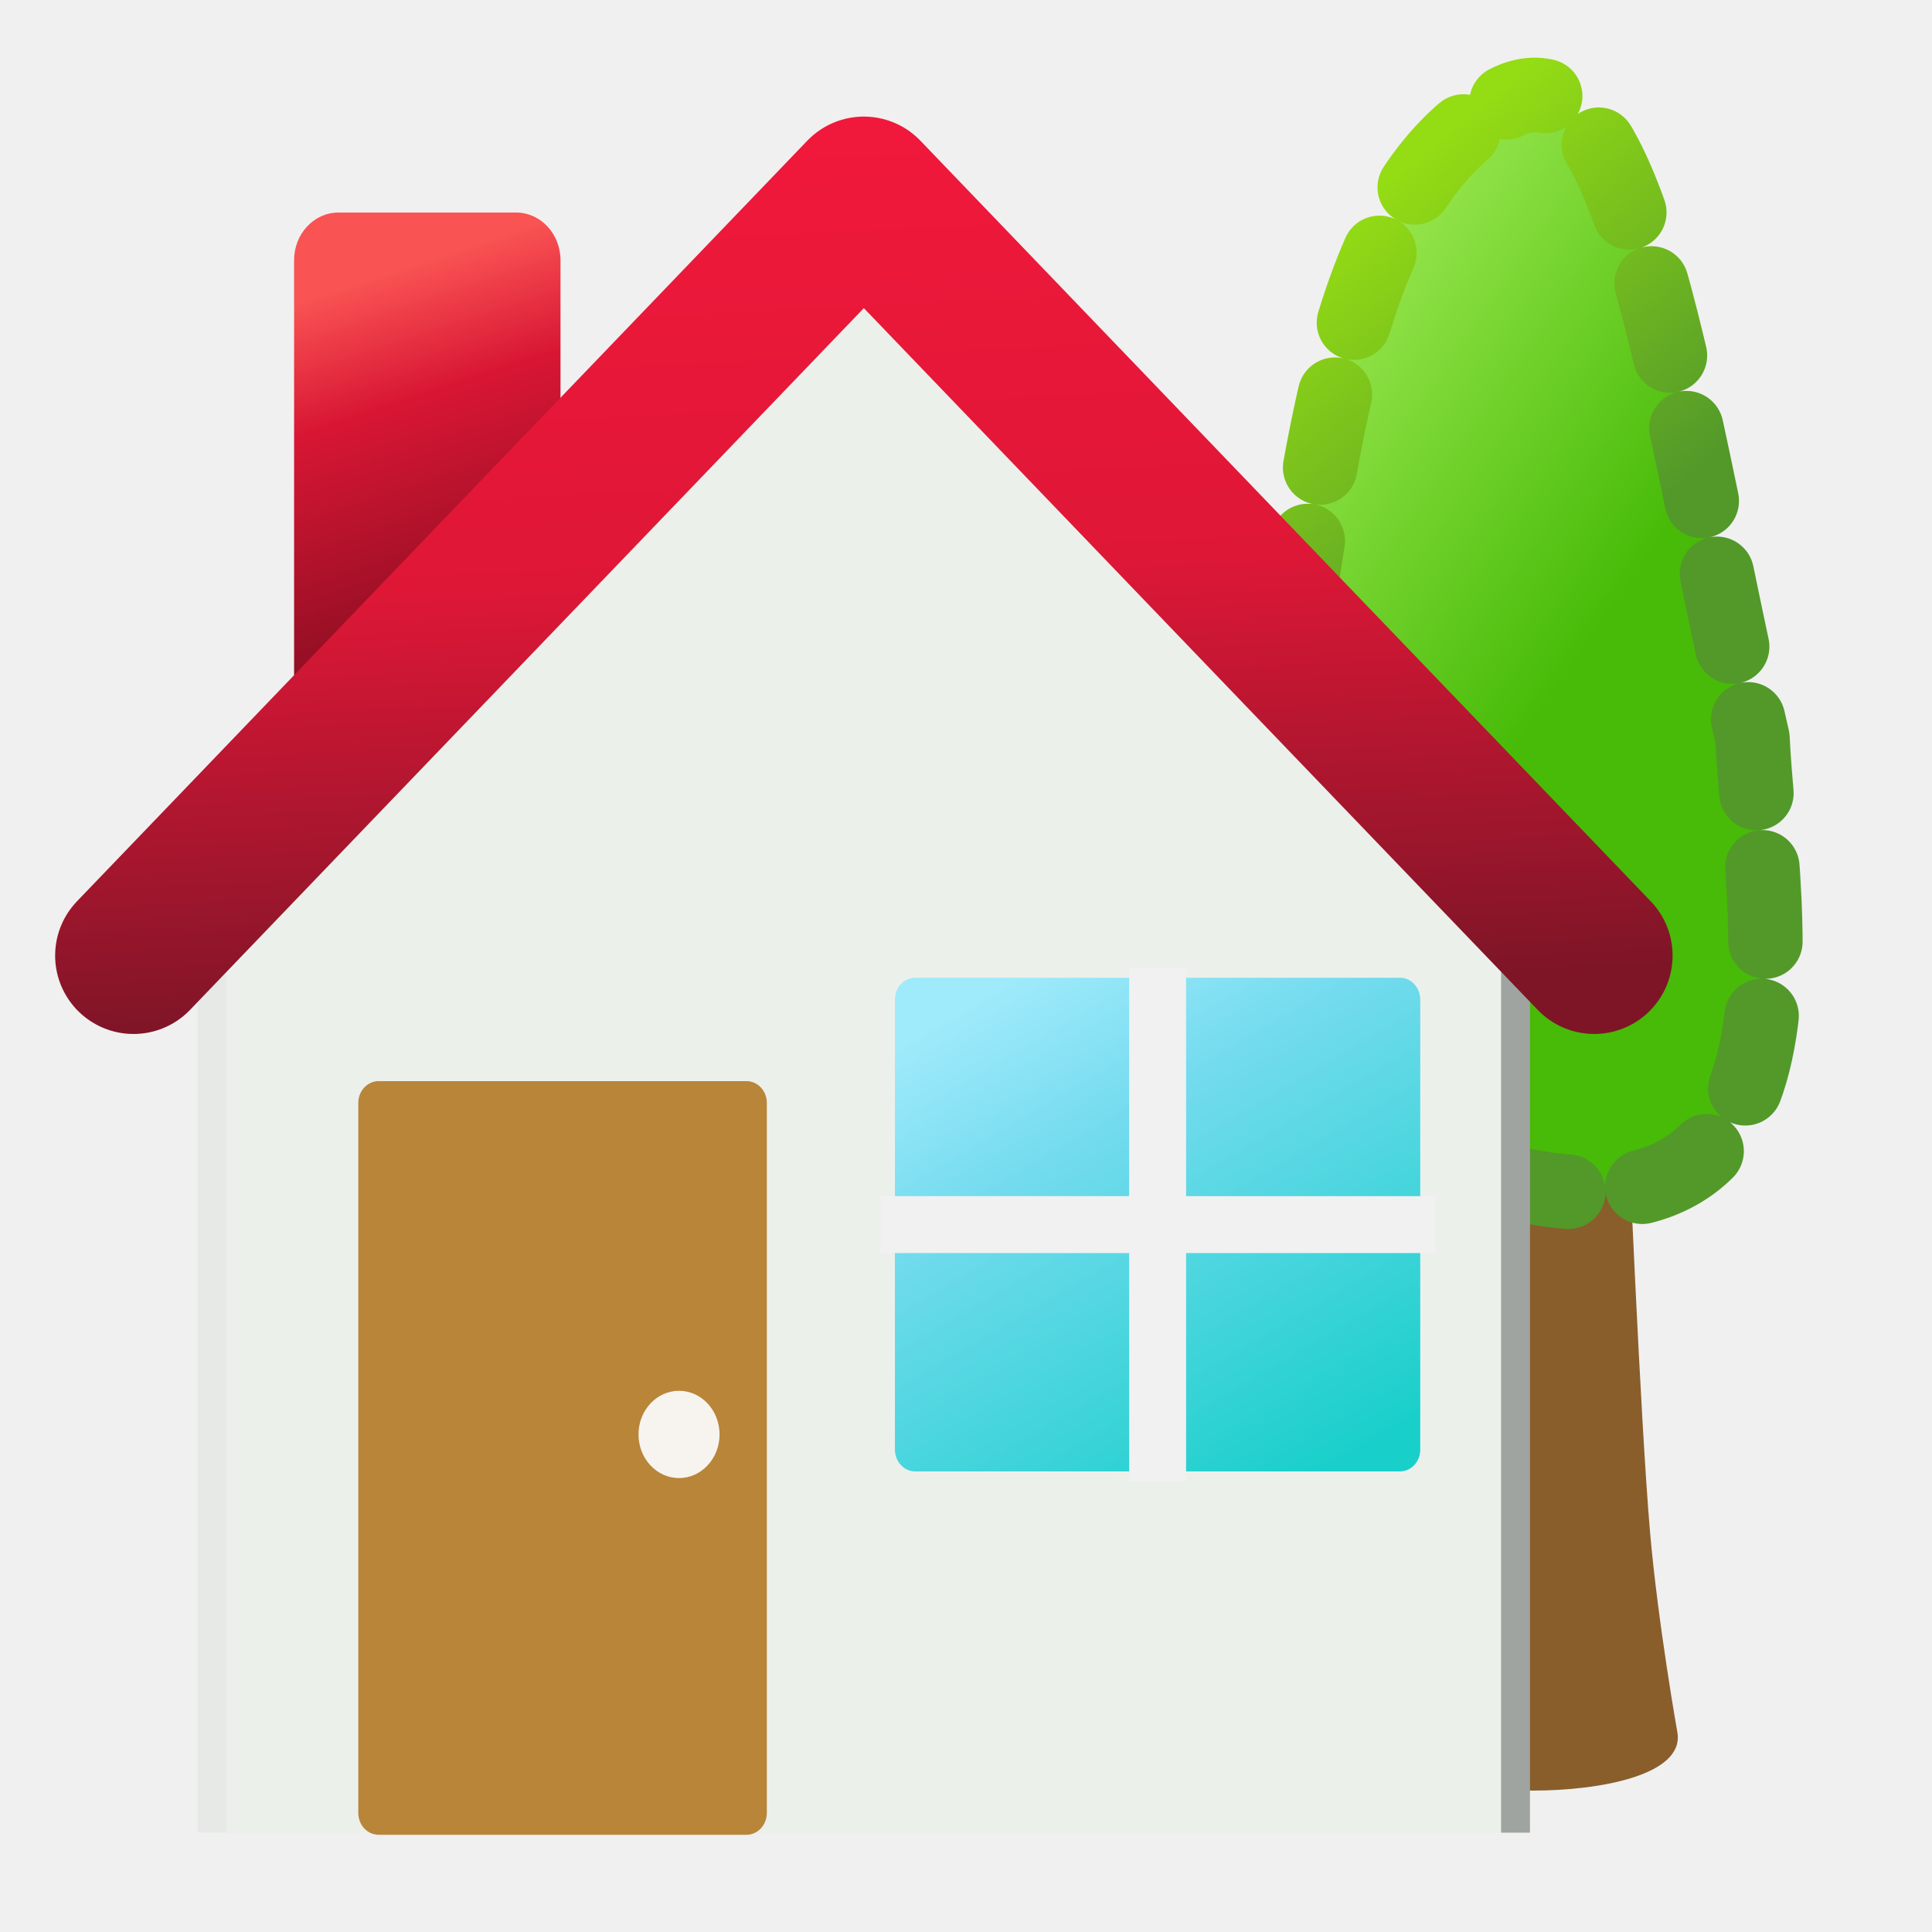
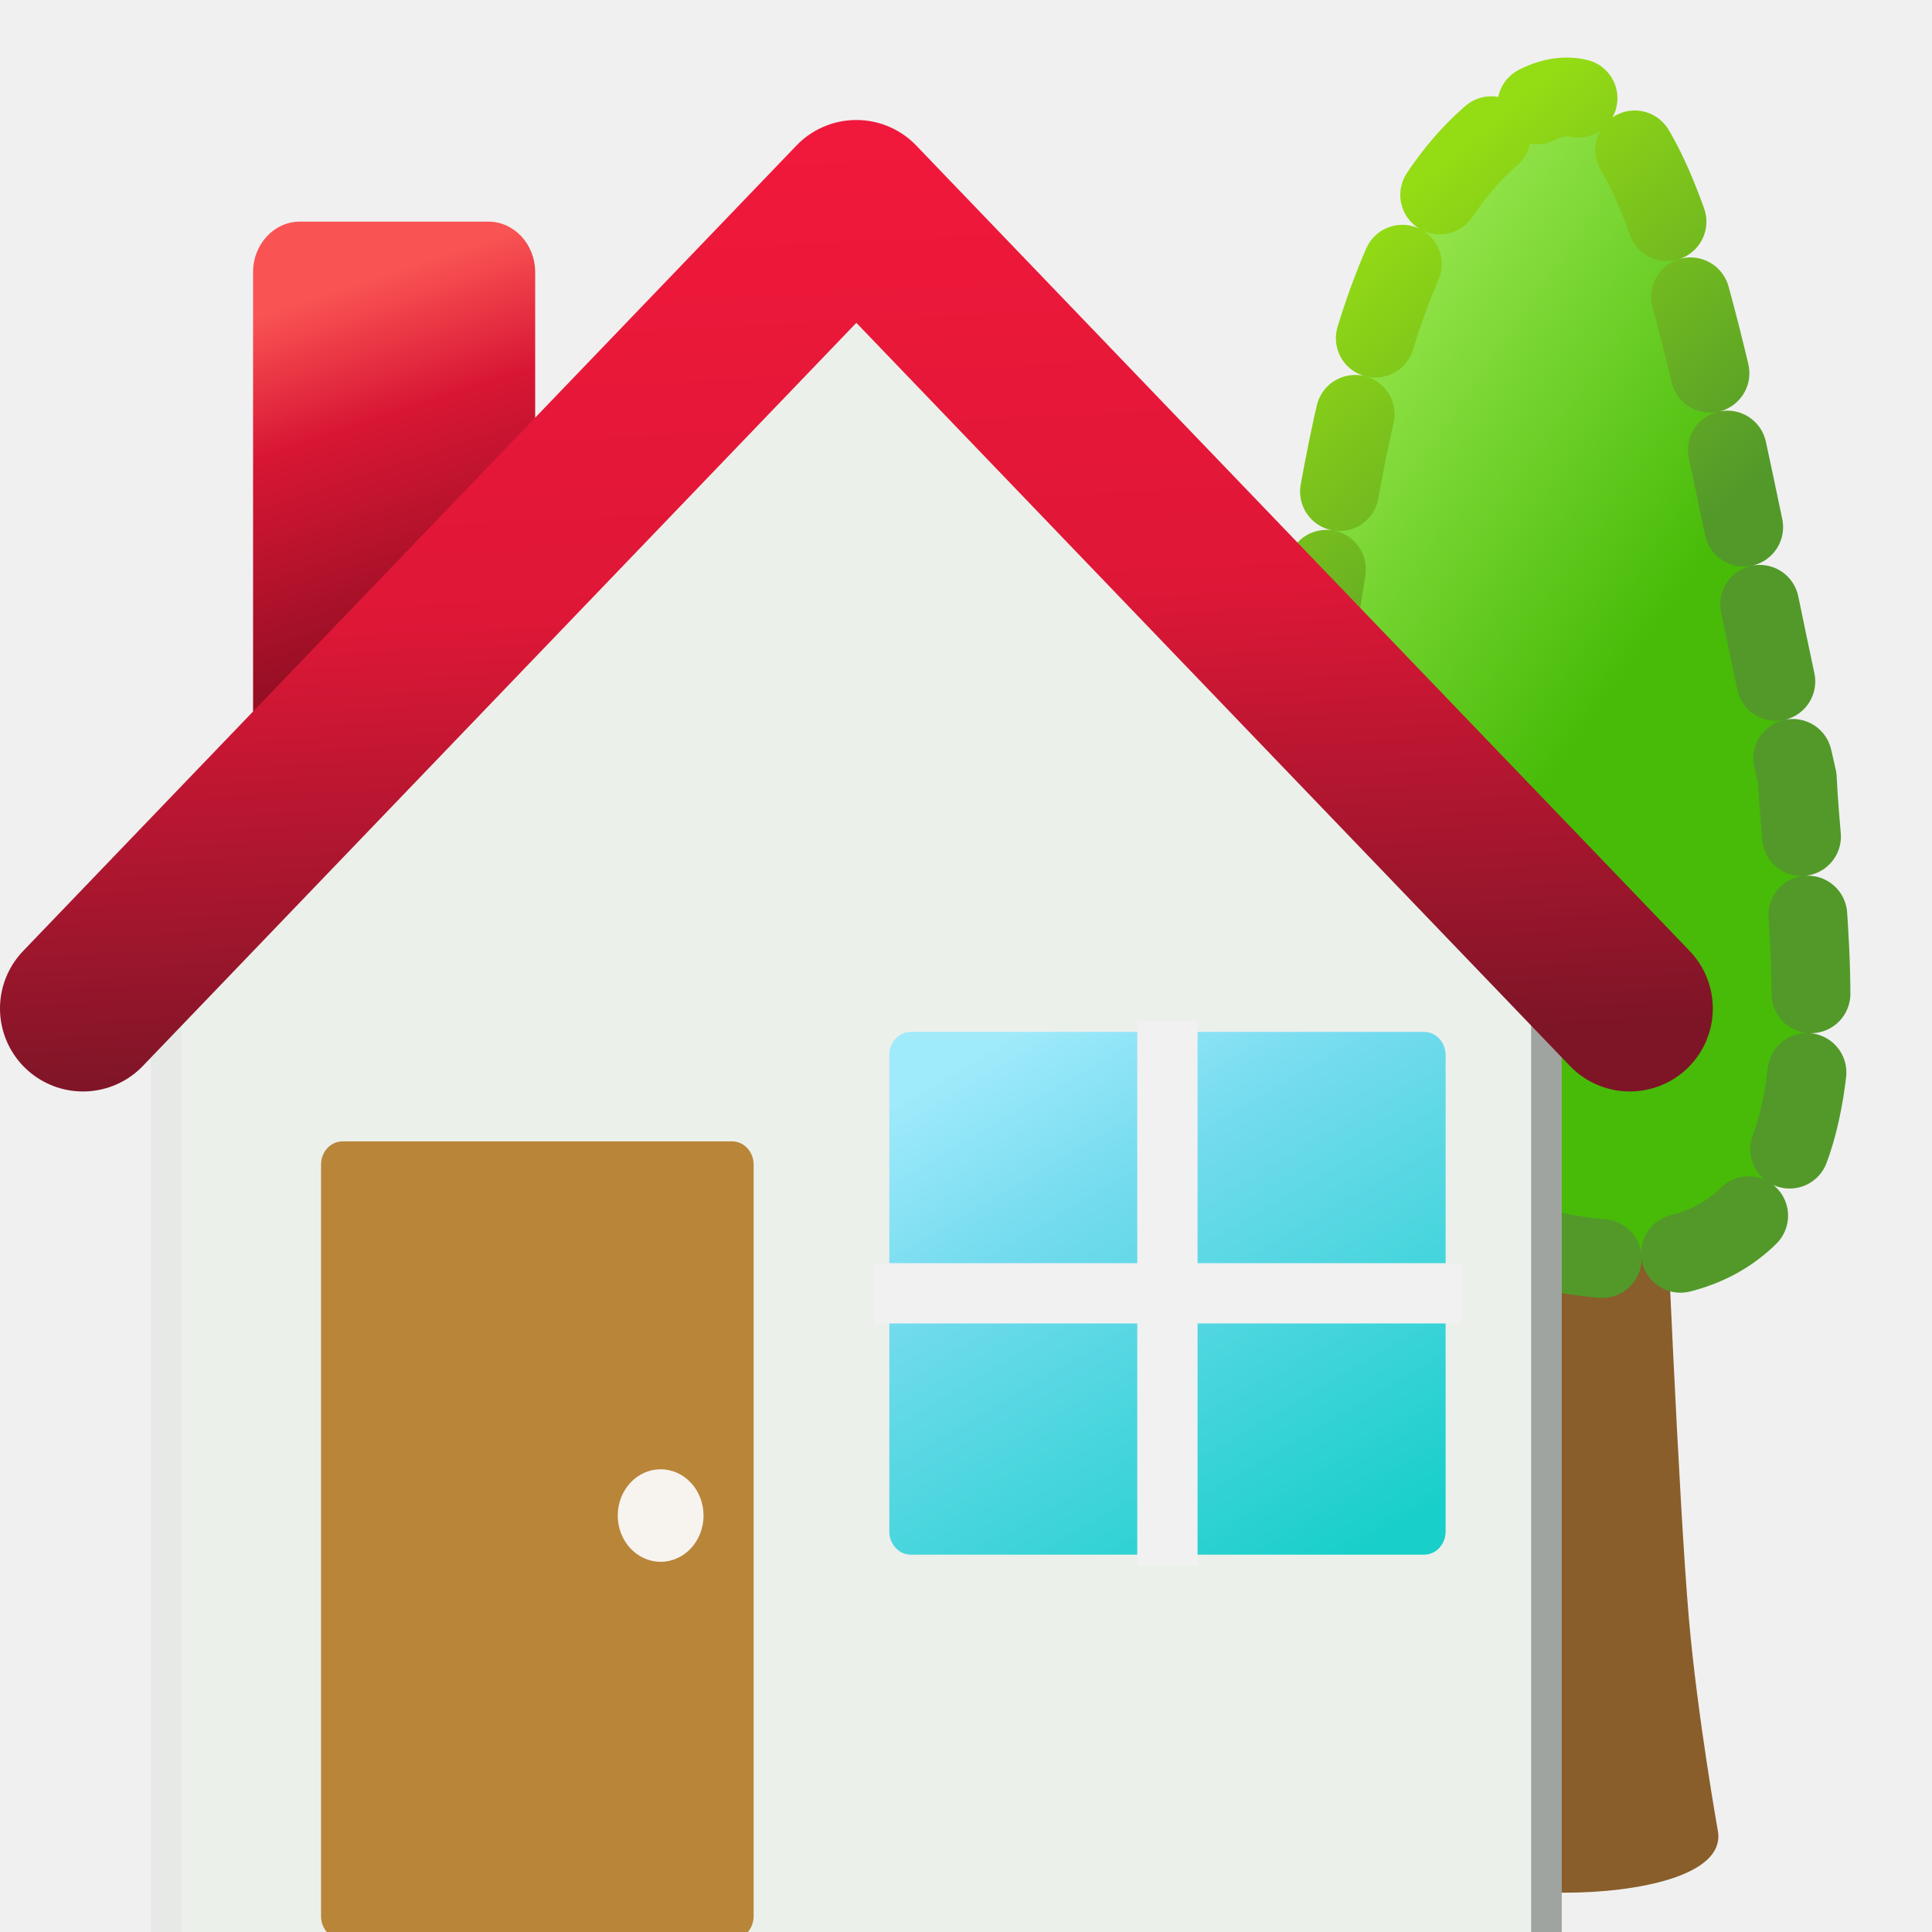
<svg xmlns="http://www.w3.org/2000/svg" xmlns:xlink="http://www.w3.org/1999/xlink" width="120" height="120" viewBox="0 0 31.75 31.75" version="1.1" id="svg2787">
  <defs id="defs2784">
    <linearGradient xlink:href="#linearGradient29522" id="linearGradient31309" gradientUnits="userSpaceOnUse" gradientTransform="matrix(0.7932409,-0.6089079,0.7932409,0.6089079,4.892518,-8.867114)" x1="14.228" y1="-29.19" x2="3.659" y2="-18.62" />
    <linearGradient id="linearGradient29522">
      <stop style="stop-color:#d4a125;stop-opacity:1;" offset="0" id="stop29518" />
      <stop style="stop-color:#edd495;stop-opacity:1;" offset="1" id="stop29520" />
    </linearGradient>
    <linearGradient xlink:href="#linearGradient29522" id="linearGradient31385" gradientUnits="userSpaceOnUse" gradientTransform="matrix(-0.7932409,-0.6089079,-0.7932409,0.6089079,5.107999,-8.867114)" x1="14.228" y1="-29.19" x2="3.659" y2="-18.62" />
    <linearGradient xlink:href="#linearGradient29522" id="linearGradient29605" gradientUnits="userSpaceOnUse" gradientTransform="matrix(0.8001375,-0.6190755,0.8001375,0.6190755,17.50946,-0.3688092)" x1="14.228" y1="-29.19" x2="3.659" y2="-18.62" />
-     <linearGradient xlink:href="#linearGradient83550" id="linearGradient83552" x1="24.659" y1="1.848" x2="18.971" y2="8.448" gradientUnits="userSpaceOnUse" gradientTransform="matrix(-1.388251,0.7597083,0.1826311,1.175561,53.19999,-17.05099)" />
+     <linearGradient xlink:href="#linearGradient83550" id="linearGradient83552" x1="24.659" y1="1.848" x2="18.971" y2="8.448" gradientUnits="userSpaceOnUse" gradientTransform="matrix(-1.470054,0.8044746,0.1933927,1.244832,55.11842,-18.11265)" />
    <linearGradient id="linearGradient83550">
      <stop style="stop-color:#b8f768;stop-opacity:1;" offset="0" id="stop83546" />
      <stop style="stop-color:#47bb08;stop-opacity:1;" offset="1" id="stop83548" />
    </linearGradient>
-     <linearGradient xlink:href="#linearGradient83558" id="linearGradient83560" x1="20.859" y1="2.248" x2="18.971" y2="8.448" gradientUnits="userSpaceOnUse" gradientTransform="matrix(-1.388251,0.7597083,0.1826311,1.175561,53.19999,-17.05099)" />
+     <linearGradient xlink:href="#linearGradient83558" id="linearGradient83560" x1="20.859" y1="2.248" x2="18.971" y2="8.448" gradientUnits="userSpaceOnUse" gradientTransform="matrix(-1.470054,0.8044746,0.1933927,1.244832,55.11842,-18.11265)" />
    <linearGradient id="linearGradient83558">
      <stop style="stop-color:#94dc14;stop-opacity:1;" offset="0" id="stop83554" />
      <stop style="stop-color:#52992a;stop-opacity:1;" offset="1" id="stop83556" />
    </linearGradient>
-     <linearGradient xlink:href="#linearGradient80910" id="linearGradient80912" x1="5.45" y1="4.863" x2="6.85" y2="8.463" gradientUnits="userSpaceOnUse" gradientTransform="matrix(1.716614,0,0,1.449573,-3.663936,-2.341874)" />
+     <linearGradient xlink:href="#linearGradient80910" id="linearGradient80912" x1="5.45" y1="4.863" x2="6.85" y2="8.463" gradientUnits="userSpaceOnUse" gradientTransform="matrix(1.817767,0,0,1.53499,-5.09625,-2.536792)" />
    <linearGradient id="linearGradient80910">
      <stop style="stop-color:#f95353;stop-opacity:1;" offset="0" id="stop80906" />
      <stop style="stop-color:#d81634;stop-opacity:1;" offset="0.368" id="stop83544" />
      <stop style="stop-color:#940f24;stop-opacity:1;" offset="1" id="stop80908" />
    </linearGradient>
-     <linearGradient xlink:href="#linearGradient97309" id="linearGradient69578" x1="18.775" y1="20.436" x2="15.345" y2="14.355" gradientUnits="userSpaceOnUse" gradientTransform="matrix(1.341609,0,0,1.399101,-3.887343,-4.015843)" />
+     <linearGradient xlink:href="#linearGradient97309" id="linearGradient69578" x1="18.775" y1="20.436" x2="15.345" y2="14.355" gradientUnits="userSpaceOnUse" gradientTransform="matrix(1.420664,0,0,1.481544,-5.332821,-4.3094)" />
    <linearGradient id="linearGradient97309">
      <stop style="stop-color:#18cfca;stop-opacity:1;" offset="0" id="stop97303" />
      <stop style="stop-color:#73dbee;stop-opacity:1;" offset="0.701" id="stop97305" />
      <stop style="stop-color:#9feafb;stop-opacity:1;" offset="1" id="stop97307" />
    </linearGradient>
-     <linearGradient xlink:href="#linearGradient79520" id="linearGradient79522" x1="13.155" y1="2.285" x2="13.656" y2="13.385" gradientUnits="userSpaceOnUse" gradientTransform="matrix(1.176987,0,0,1.2679,-0.9927818,-0.5431785)" />
+     <linearGradient xlink:href="#linearGradient79520" id="linearGradient79522" x1="13.155" y1="2.285" x2="13.656" y2="13.385" gradientUnits="userSpaceOnUse" gradientTransform="matrix(1.246342,0,0,1.342612,-2.267696,-0.6321071)" />
    <linearGradient id="linearGradient79520">
      <stop style="stop-color:#f0183b;stop-opacity:1;" offset="0" id="stop79516" />
      <stop style="stop-color:#df1737;stop-opacity:1;" offset="0.493" id="stop79524" />
      <stop style="stop-color:#7e1527;stop-opacity:1;" offset="1" id="stop79518" />
    </linearGradient>
  </defs>
  <g id="layer1">
-     <path id="rect77221" style="fill:#895e2b;fill-rule:evenodd;stroke-width:0.292" d="m 25.193,17.209 c 1.1,0 1.502,0.475 1.558,1.17 0,0 0.204,4.932 0.365,6.795 0.131,1.509 0.452,3.309 0.452,3.309 0.099,0.689 -1.275,0.943 -2.375,0.943 -1.1,0 -1.986,-0.562 -1.986,-1.261 v -9.696 c 0,-0.698 0.886,-1.261 1.986,-1.261 z" />
-     <path style="fill:url(#linearGradient83552);fill-opacity:1;stroke:url(#linearGradient83560);stroke-width:1.223;stroke-linecap:round;stroke-linejoin:round;stroke-miterlimit:8;stroke-dasharray:1.223;stroke-dashoffset:1.59;stroke-opacity:1;paint-order:fill markers stroke;stop-color:#000000" d="m 24.757,1.682 c -2.899,1.482 -3.065,6.735 -3.697,9.782 -0.677,3.263 0.584,6.857 2.315,7.517 7.016,2.676 5.555,-4.002 5.425,-6.848 C 27.538,6.68 26.841,0.617 24.757,1.682 Z" id="path72803" />
-     <rect style="fill:url(#linearGradient80912);fill-opacity:1;fill-rule:evenodd;stroke-width:0.324" id="rect69677" width="4.378" height="8.517" x="4.833" y="3.493" rx="0.728" ry="0.784" />
-     <path id="rect60261-0" style="fill:#ecf0eb;fill-opacity:1;fill-rule:evenodd;stroke:#a0a4a0;stroke-width:0;stroke-linejoin:round;stroke-dasharray:none;stroke-opacity:1" d="M 14.196,3.204 3.487,14.529 V 30.126 H 24.906 V 14.529 Z" />
-     <rect style="fill:#b98539;fill-opacity:1;fill-rule:evenodd;stroke:#ffffff;stroke-width:0;stroke-linejoin:round;stroke-dasharray:none;stroke-opacity:1" id="rect61077" width="6.714" height="12.385" x="5.888" y="17.767" rx="0.334" ry="0.359" />
-     <rect style="fill:url(#linearGradient69578);fill-opacity:1;fill-rule:evenodd;stroke:#09f9d9;stroke-width:0;stroke-linecap:round;stroke-linejoin:round;stroke-dasharray:none;stroke-opacity:1" id="rect61075" width="8.633" height="8.113" x="14.707" y="16.068" rx="0.334" ry="0.359" />
-     <path style="fill:#ffffff;fill-opacity:1;stroke:#f1f1f1;stroke-width:0.936;stroke-linecap:square;stroke-linejoin:round;stroke-miterlimit:8;stroke-dasharray:none;stroke-opacity:1;paint-order:fill markers stroke;stop-color:#000000" d="m 19.024,16.368 v 7.512" id="path69568" />
-     <path style="fill:#ffffff;fill-opacity:1;stroke:#f1f1f1;stroke-width:0.936;stroke-linecap:square;stroke-linejoin:round;stroke-miterlimit:8;stroke-dasharray:none;stroke-opacity:1;paint-order:fill markers stroke;stop-color:#000000" d="m 14.938,20.125 h 8.184" id="path69570" />
-     <ellipse style="fill:#f7f4f0;fill-opacity:1;fill-rule:evenodd;stroke-width:0.324" id="path83662" cx="11.159" cy="23.573" rx="0.666" ry="0.717" />
-     <path style="fill:#b98539;fill-opacity:1;stroke:#a0a4a0;stroke-width:0.475;stroke-linecap:square;stroke-linejoin:round;stroke-miterlimit:8;stroke-dasharray:none;stroke-dashoffset:4.913;stroke-opacity:1;paint-order:fill markers stroke;stop-color:#000000" d="M 24.906,29.88 V 14.426" id="path105261" />
-     <path style="fill:#b98539;fill-opacity:1;stroke:#e7e9e7;stroke-width:0.475;stroke-linecap:square;stroke-linejoin:round;stroke-miterlimit:8;stroke-dasharray:none;stroke-dashoffset:4.913;stroke-opacity:1;paint-order:fill markers stroke;stop-color:#000000" d="M 3.487,29.88 V 14.425" id="path105259" />
-     <path style="fill:none;fill-opacity:1;stroke:url(#linearGradient79522);stroke-width:2.576;stroke-linecap:round;stroke-linejoin:round;stroke-miterlimit:8;stroke-dasharray:none;stroke-opacity:1;paint-order:fill markers stroke;stop-color:#000000" d="M 2.194,15.704 14.196,3.204 26.199,15.704" id="path60259" />
+     <g id="g30367" transform="translate(0.2568928)">
+       <path id="rect77221" style="fill:#895e2b;fill-rule:evenodd;stroke-width:0.309" d="m 25.461,18.166 c 1.165,0 1.59,0.503 1.65,1.239 0,0 0.216,5.222 0.387,7.196 0.139,1.598 0.479,3.504 0.479,3.504 0.105,0.729 -1.35,0.999 -2.515,0.999 -1.165,0 -2.103,-0.595 -2.103,-1.335 v -10.268 c 0,-0.739 0.938,-1.335 2.103,-1.335 z" />
+       <path style="fill:url(#linearGradient83552);fill-opacity:1;stroke:url(#linearGradient83560);stroke-width:1.295;stroke-linecap:round;stroke-linejoin:round;stroke-miterlimit:8;stroke-dasharray:1.295;stroke-dashoffset:1.684;stroke-opacity:1;paint-order:fill markers stroke;stop-color:#000000" d="m 24.999,1.724 c -3.07,1.569 -3.246,7.131 -3.915,10.359 -0.717,3.455 0.618,7.261 2.451,7.96 7.43,2.833 5.882,-4.238 5.745,-7.251 C 27.944,7.017 27.206,0.596 24.999,1.724 Z" id="path72803" />
+       <rect style="fill:url(#linearGradient80912);fill-opacity:1;fill-rule:evenodd;stroke-width:0.343" id="rect69677" width="4.636" height="9.019" x="3.902" y="3.642" rx="0.771" ry="0.831" />
+       <path id="rect60261-0" style="fill:#ecf0eb;fill-opacity:1;fill-rule:evenodd;stroke:#a0a4a0;stroke-width:0;stroke-linejoin:round;stroke-dasharray:none;stroke-opacity:1" d="M 13.816,3.336 2.476,15.328 V 31.844 H 25.157 V 15.329 Z" />
+       <rect style="fill:#b98539;fill-opacity:1;fill-rule:evenodd;stroke:#ffffff;stroke-width:0;stroke-linejoin:round;stroke-dasharray:none;stroke-opacity:1" id="rect61077" width="7.109" height="13.115" x="5.019" y="18.757" rx="0.353" ry="0.381" />
+       <rect style="fill:url(#linearGradient69578);fill-opacity:1;fill-rule:evenodd;stroke:#09f9d9;stroke-width:0;stroke-linecap:round;stroke-linejoin:round;stroke-dasharray:none;stroke-opacity:1" id="rect61075" width="9.142" height="8.591" x="14.358" y="16.958" rx="0.353" ry="0.381" />
+       <path style="fill:#ffffff;fill-opacity:1;stroke:#f1f1f1;stroke-width:0.991;stroke-linecap:square;stroke-linejoin:round;stroke-miterlimit:8;stroke-dasharray:none;stroke-opacity:1;paint-order:fill markers stroke;stop-color:#000000" d="m 18.928,17.276 v 7.955" id="path69568" />
+       <path style="fill:#ffffff;fill-opacity:1;stroke:#f1f1f1;stroke-width:0.991;stroke-linecap:square;stroke-linejoin:round;stroke-miterlimit:8;stroke-dasharray:none;stroke-opacity:1;paint-order:fill markers stroke;stop-color:#000000" d="m 14.602,21.254 h 8.667" id="path69570" />
+       <ellipse style="fill:#f7f4f0;fill-opacity:1;fill-rule:evenodd;stroke-width:0.343" id="path83662" cx="10.6" cy="24.906" rx="0.705" ry="0.76" />
+       <path style="fill:#b98539;fill-opacity:1;stroke:#a0a4a0;stroke-width:0.503;stroke-linecap:square;stroke-linejoin:round;stroke-miterlimit:8;stroke-dasharray:none;stroke-dashoffset:4.913;stroke-opacity:1;paint-order:fill markers stroke;stop-color:#000000" d="M 25.157,31.583 V 15.219" id="path105261" />
+       <path style="fill:#b98539;fill-opacity:1;stroke:#e7e9e7;stroke-width:0.503;stroke-linecap:square;stroke-linejoin:round;stroke-miterlimit:8;stroke-dasharray:none;stroke-dashoffset:4.913;stroke-opacity:1;paint-order:fill markers stroke;stop-color:#000000" d="M 2.476,31.583 V 15.218" id="path105259" />
+       <path style="fill:none;fill-opacity:1;stroke:url(#linearGradient79522);stroke-width:2.728;stroke-linecap:round;stroke-linejoin:round;stroke-miterlimit:8;stroke-dasharray:none;stroke-opacity:1;paint-order:fill markers stroke;stop-color:#000000" d="M 1.107,16.573 13.816,3.336 26.527,16.573" id="path60259" />
+     </g>
    <g id="g117847" transform="translate(-85.68201,-18.95819)">
      <path id="rect29651" style="fill:#b89644;fill-opacity:1;fill-rule:evenodd;stroke-width:0.253" d="m -35.605,27.319 c -0.493,-1e-6 -0.985,0.145 -1.362,0.435 l -11.147,8.557 h 0.002 V 52.708 h 25.015 V 36.311 h 0.002 L -34.243,27.754 c -0.377,-0.29 -0.87,-0.435 -1.363,-0.435 z" />
      <rect style="mix-blend-mode:multiply;fill:#ddd3d3;fill-opacity:1;fill-rule:evenodd;stroke-width:0.259" id="rect31549-1" width="22.808" height="19.408" x="-46.973" y="31.063" />
      <rect style="fill:#ffffff;fill-rule:evenodd;stroke-width:0.265" id="rect31549" width="22.101" height="20.893" x="-46.656" y="31.253" />
      <text xml:space="preserve" style="font-style:normal;font-weight:normal;font-size:15.525px;line-height:1.25;font-family:sans-serif;fill:#000000;fill-opacity:1;stroke:none;stroke-width:0.243" x="-31.271" y="52.283" id="text33454" transform="matrix(0.9981024,0.2998089,-0.2238531,0.9346605,0,0)">
        <tspan id="tspan33452" style="font-style:normal;font-variant:normal;font-weight:bold;font-stretch:normal;font-size:15.525px;font-family:Amiri;-inkscape-font-specification:'Amiri Bold';fill:#ff2e2e;fill-opacity:1;stroke-width:0.243" x="-31.271" y="52.283">@</tspan>
      </text>
      <path id="path31562" style="mix-blend-mode:normal;fill:#c5a761;fill-opacity:1;stroke:#000000;stroke-width:0;stroke-linecap:butt;stroke-linejoin:miter;stroke-dasharray:none;stroke-opacity:1" d="m -24.548,36.496 -11.088,7.975 -11.019,-7.925 v 2.948 l 9.954,8.797 h 1.995 l -0.003,-0.05 h 0.208 l 9.953,-8.798 z" />
      <g id="g31560" transform="matrix(1,0,0,0.991651,-40.60526,66.98862)">
        <g id="g31553">
          <path id="rect29033-76-4" style="fill:url(#linearGradient31309);fill-opacity:1;fill-rule:evenodd;stroke-width:0.295" d="m -7.509,-30.936 v 16.535 c 0.453,10e-7 0.906,-0.133 1.253,-0.399 l 10.25,-7.868 -10.25,-7.868 c -0.347,-0.266 -0.8,-0.399 -1.253,-0.399 z" />
          <path id="rect29033-76-4-0" style="fill:url(#linearGradient31385);fill-opacity:1;fill-rule:evenodd;stroke-width:0.295" d="m 17.51,-30.936 v 16.535 c -0.453,10e-7 -0.906,-0.133 -1.253,-0.399 L 6.007,-22.668 16.257,-30.537 c 0.347,-0.266 0.8,-0.399 1.253,-0.399 z" />
        </g>
        <path id="rect29033-76-0" style="fill:#b89644;fill-opacity:1;fill-rule:evenodd;stroke-width:0.319" d="m 5,-23.668 c -0.473,-1e-6 -0.945,0.149 -1.307,0.448 l -10.696,8.82 H 17.003 L 6.307,-23.221 C 5.945,-23.519 5.473,-23.668 5,-23.668 Z" />
        <path id="rect29033-76" style="fill:url(#linearGradient29605);fill-opacity:1;fill-rule:evenodd;stroke-width:0.299" d="m 5,-22.806 c -0.457,-1e-6 -0.913,0.135 -1.264,0.406 l -10.339,8 H 16.603 L 6.264,-22.4 c -0.35,-0.271 -0.807,-0.406 -1.264,-0.406 z" />
      </g>
    </g>
+     <text xml:space="preserve" style="font-weight:bold;font-size:6.35px;line-height:1.3;font-family:Consolas;-inkscape-font-specification:'Consolas Bold';text-align:center;text-anchor:middle;fill:#fe005b;fill-opacity:0.593;stroke:#7c7777;stroke-width:0;stroke-linejoin:round;stroke-miterlimit:8;paint-order:fill markers stroke;stop-color:#000000" x="14.817" y="38.402" id="text97103">
+       <tspan id="tspan97101" style="stroke-width:0" x="14.817" y="38.402">Mini</tspan>
+     </text>
  </g>
</svg>
